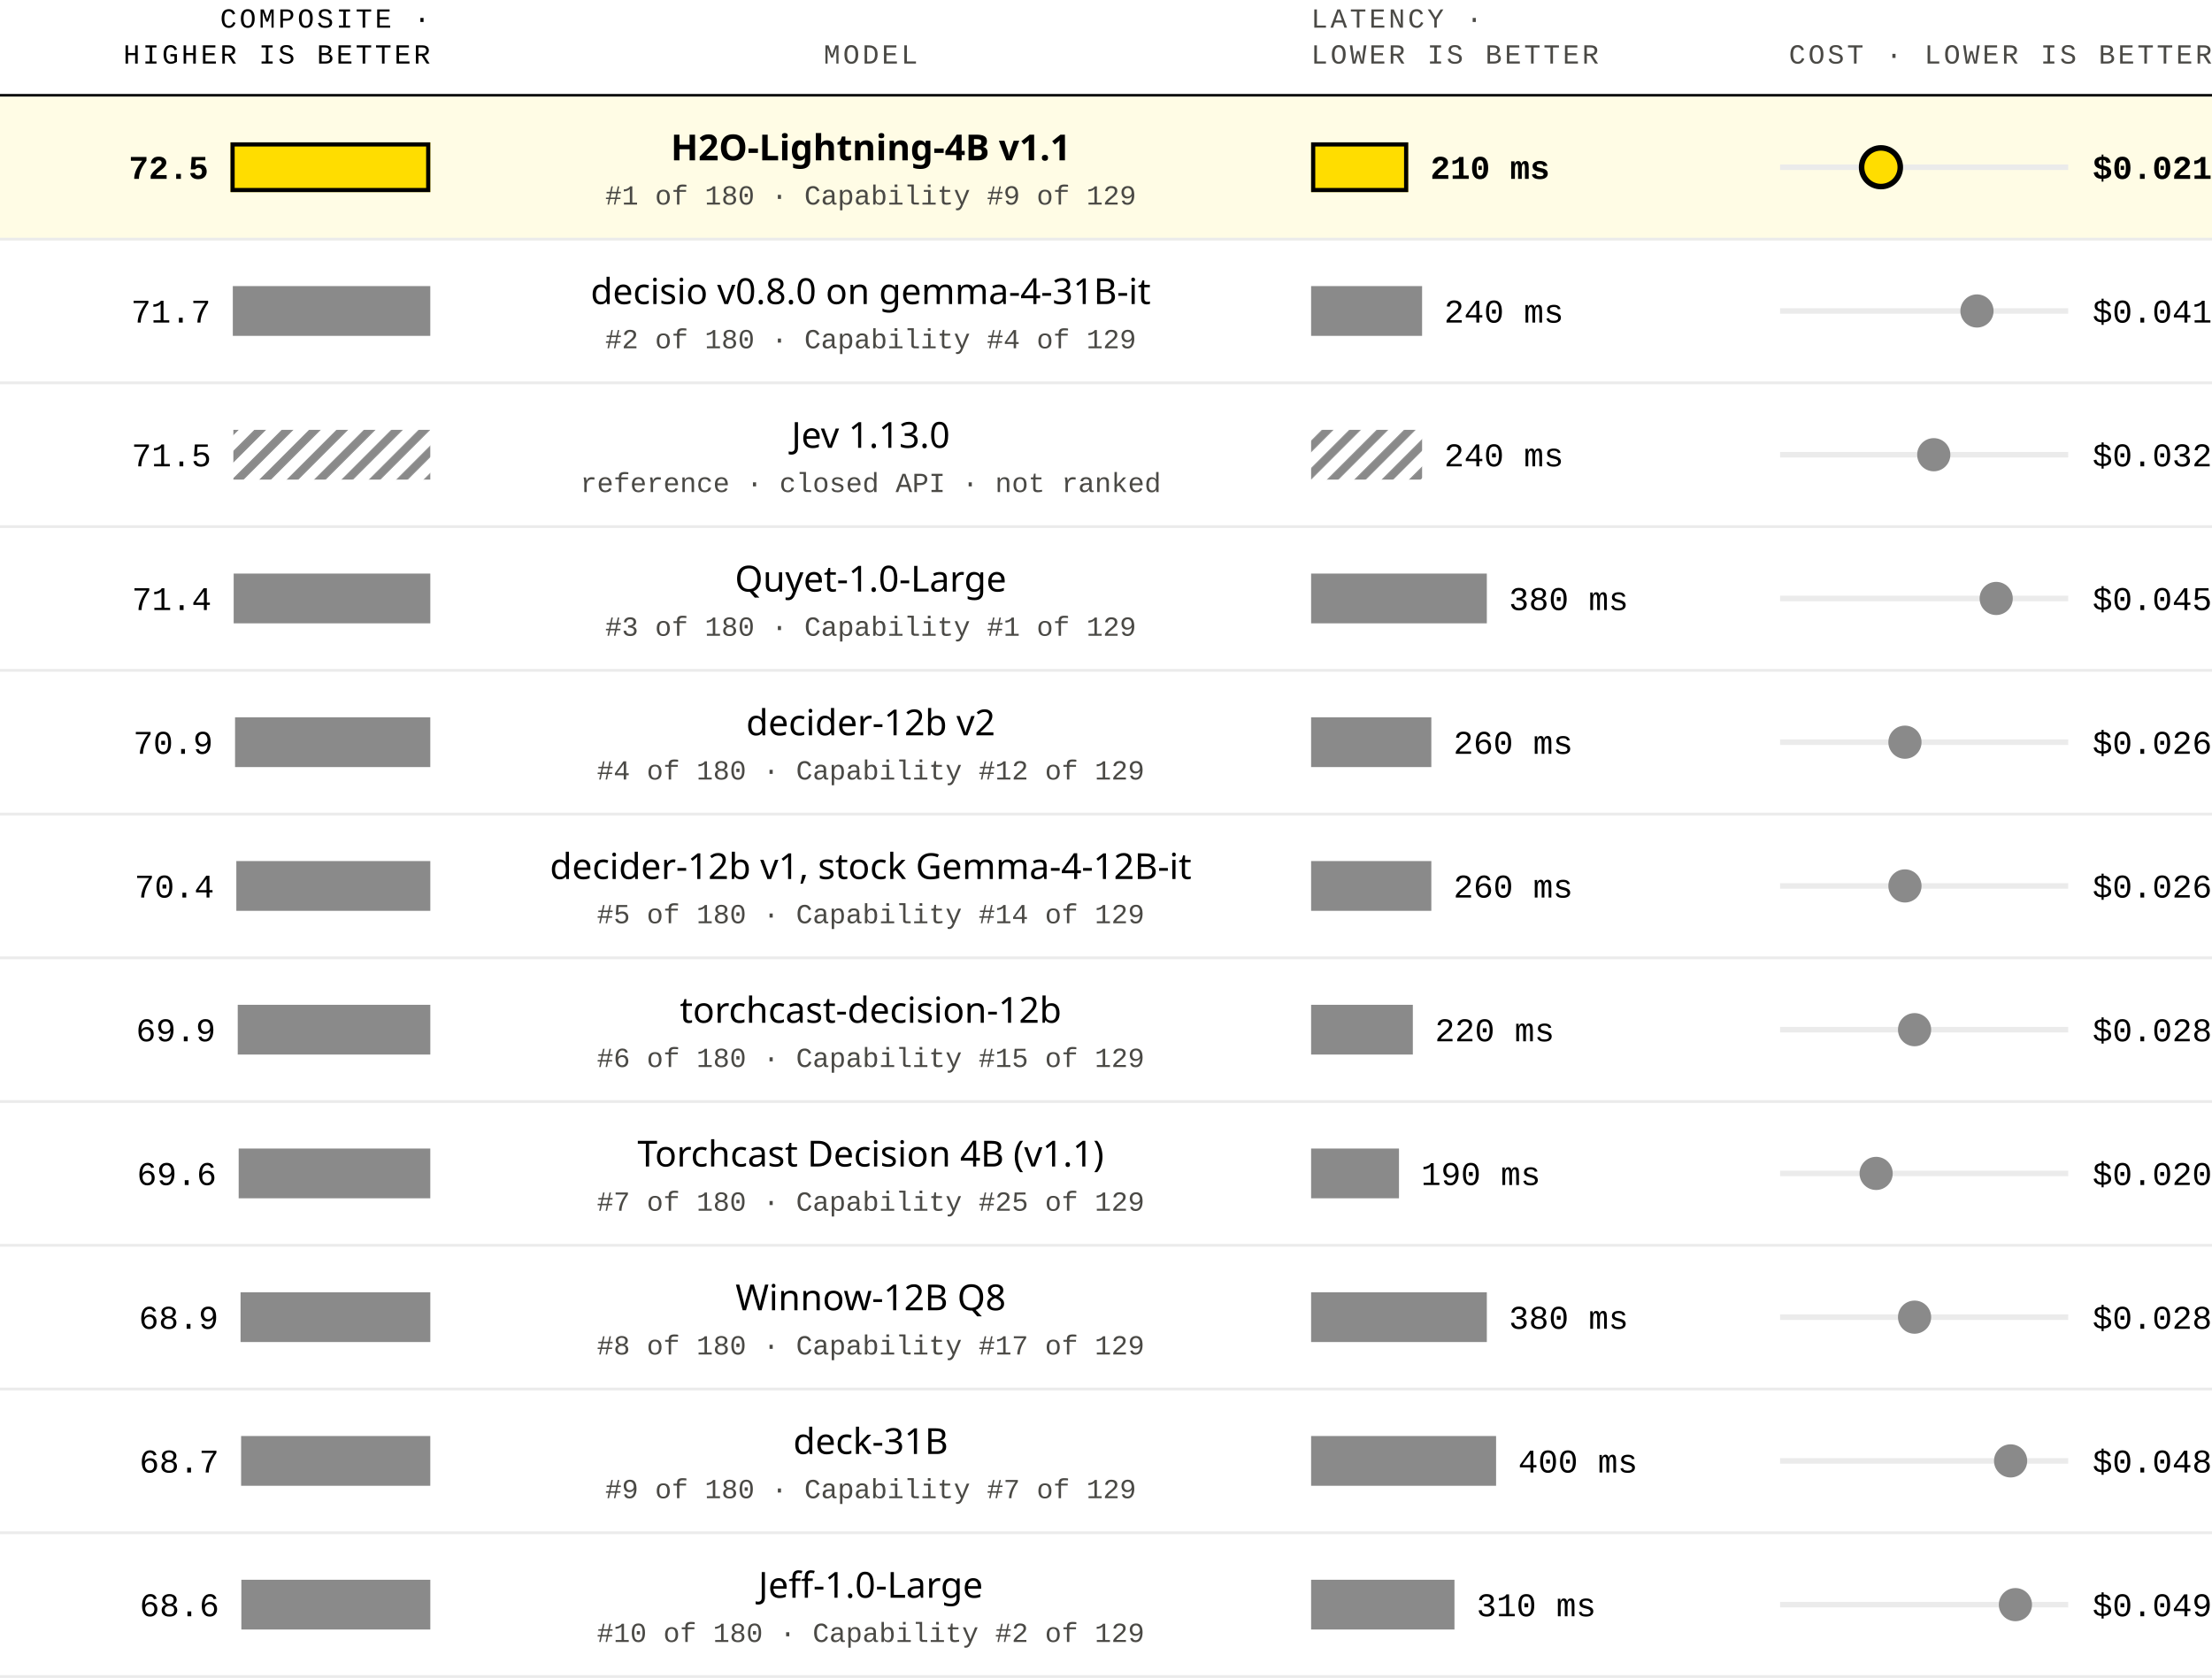
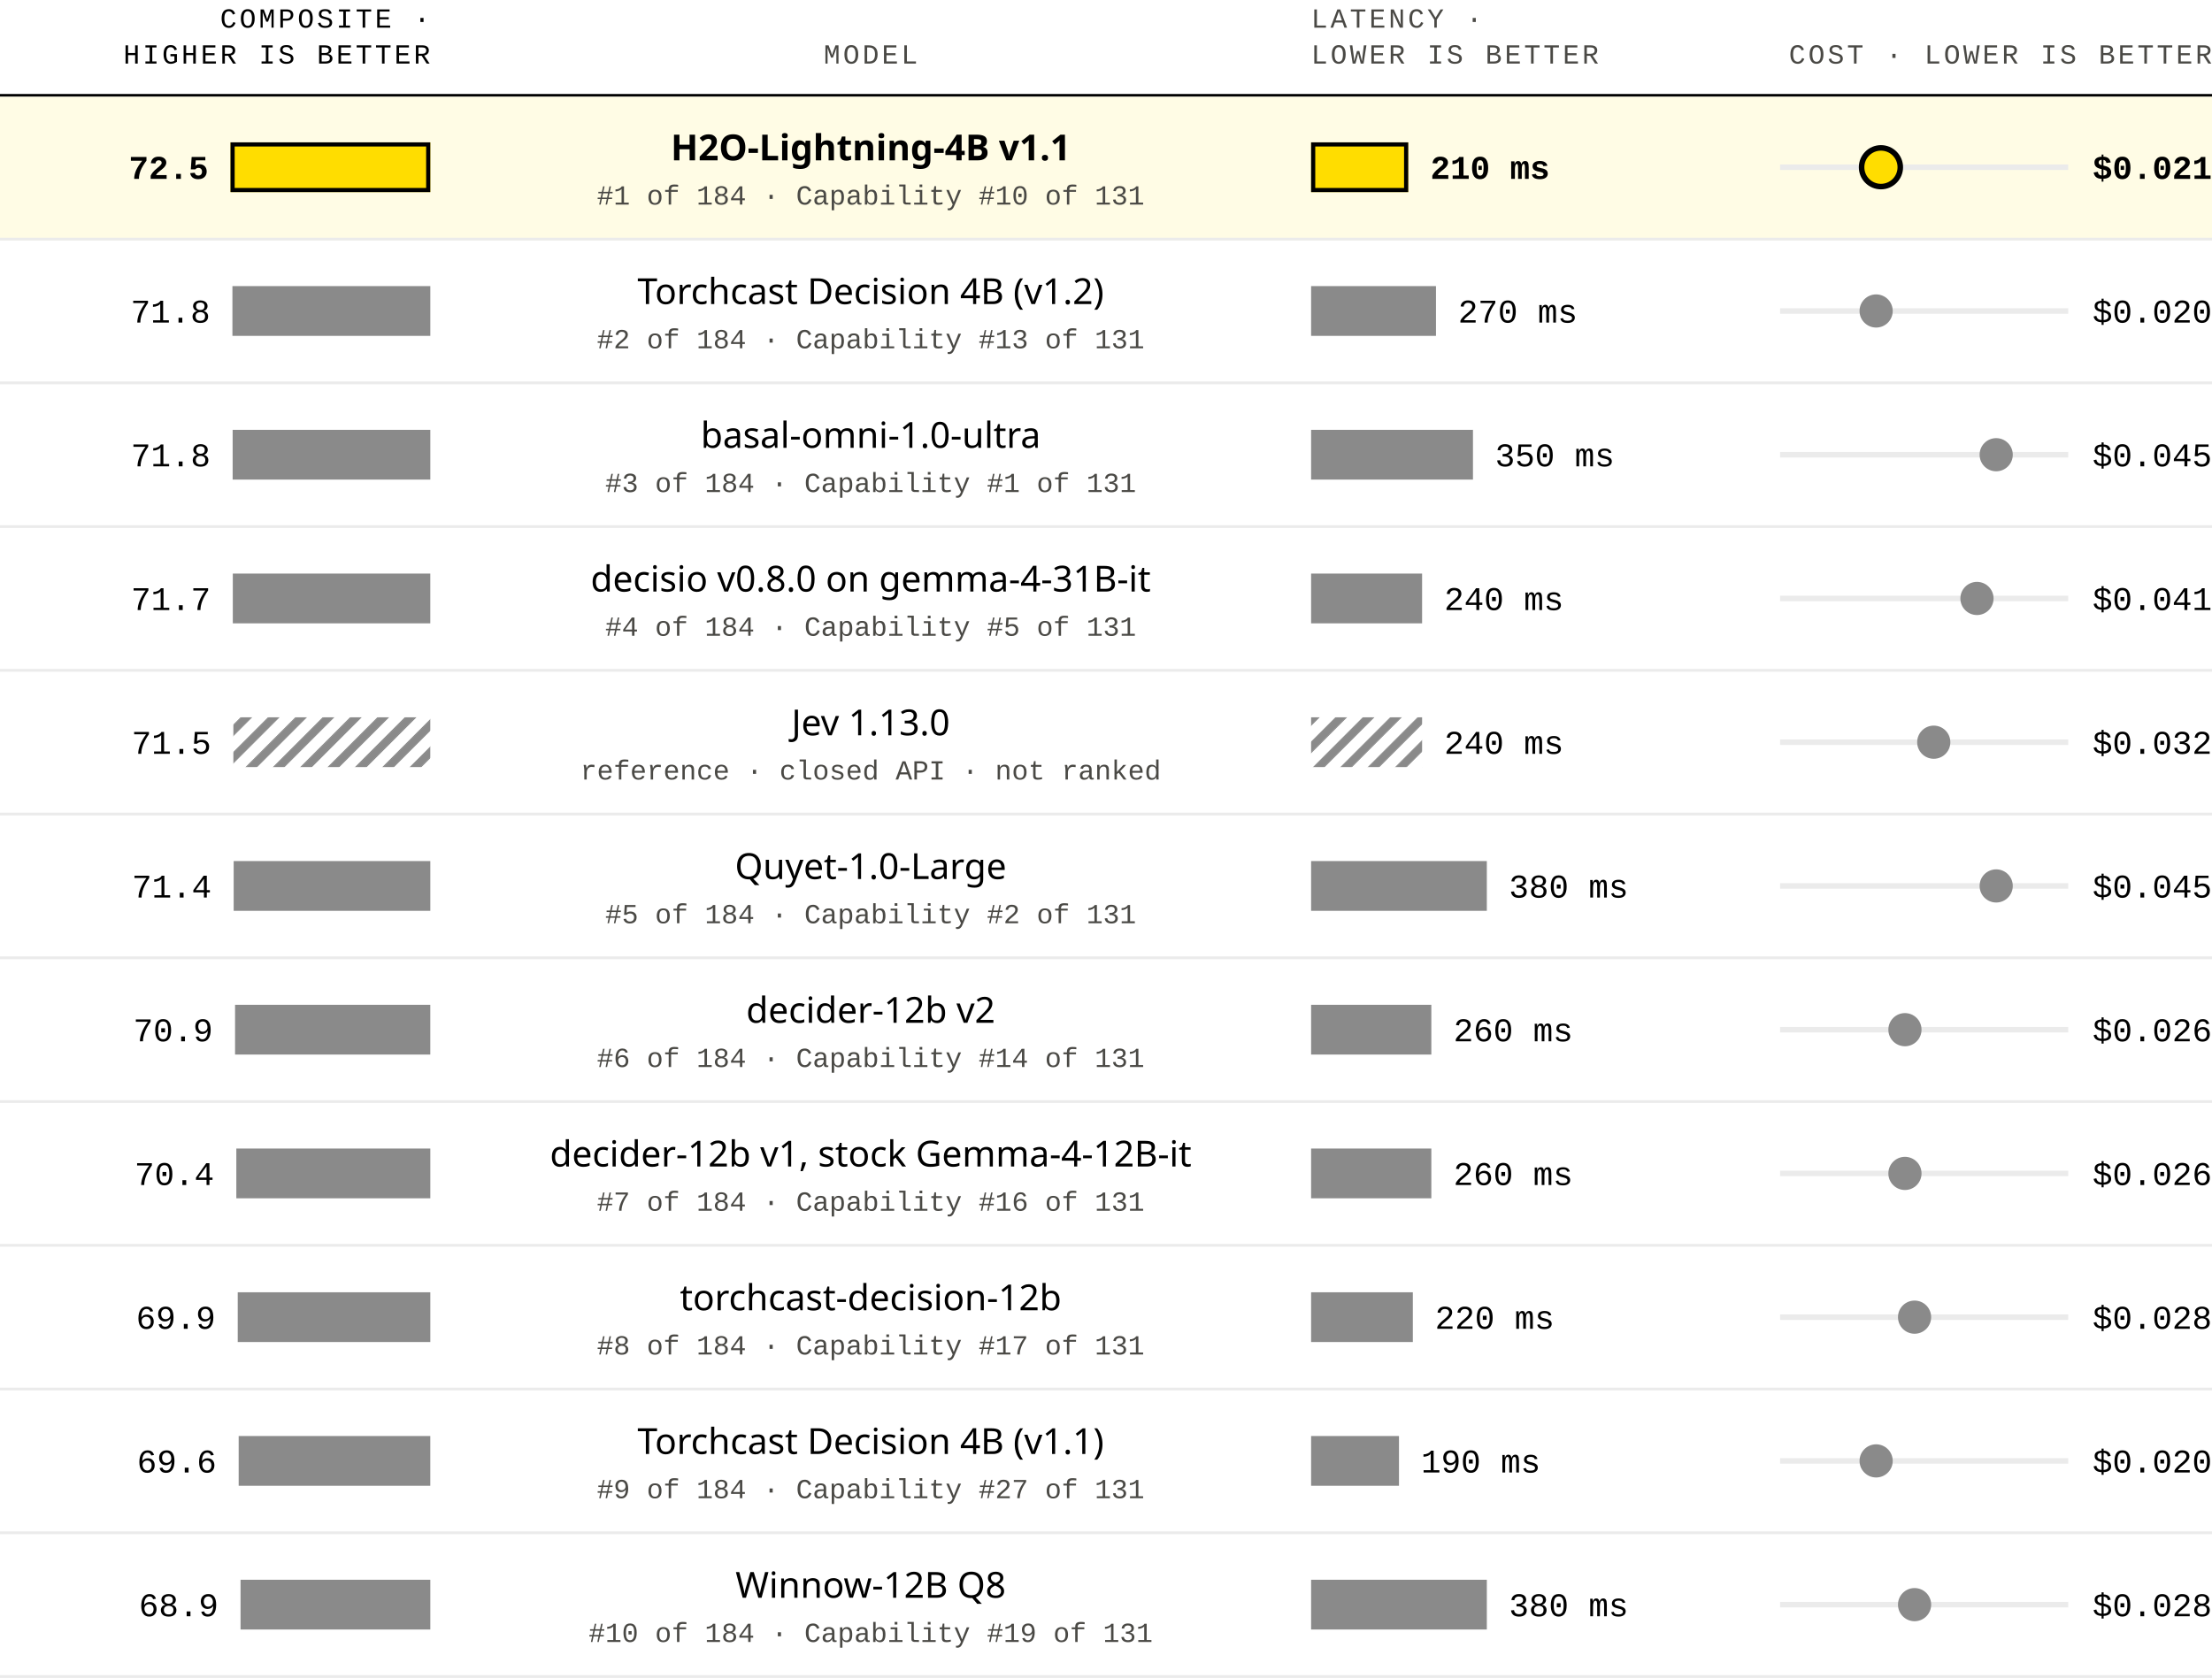
<svg xmlns="http://www.w3.org/2000/svg" width="800" height="607" viewBox="0 0 800 607">
  <style>text{font-family:-apple-system, BlinkMacSystemFont, "Segoe UI", "Noto Sans", Helvetica, Arial, sans-serif;font-size:13px;fill:#000000}.rank,.value,.comp,.lat,.cost{font-family:ui-monospace, SFMono-Regular, "SF Mono", Menlo, Consolas, "Liberation Mono", monospace;font-size:12px}.sub,.head{font-family:ui-monospace, SFMono-Regular, "SF Mono", Menlo, Consolas, "Liberation Mono", monospace;font-size:10px;fill:#4A4945}.head{letter-spacing:1px}.head.on{fill:#000000}text.h2o{font-weight:600}.gap{font-size:16px;fill:#666666}.band{fill:#FFFCE5}.bar,.dot,.hatch{fill:#8A8A8A}.bar.h2o,.dot.h2o{fill:#FFDD00}.dot.h2o{stroke:#000000;stroke-width:2}.bar.ref{fill:url(#hatch)}.rule,.track{fill:#EBEBEB}.top{fill:#000000}.ring{fill:none;stroke:#000000;stroke-width:1.5}</style>
  <defs>
    <pattern id="hatch" width="7" height="7" patternUnits="userSpaceOnUse" patternTransform="rotate(45)">
      <rect class="hatch" width="3" height="7" />
    </pattern>
  </defs>
  <g class="head">
    <text class="head on" x="155.62" y="10" text-anchor="end">COMPOSITE ·</text>
    <text class="head on" x="155.62" y="23" text-anchor="end">HIGHER IS BETTER</text>
    <text class="head" x="314.9" y="23" text-anchor="middle">MODEL</text>
    <text class="head" x="474.18" y="10">LATENCY ·</text>
    <text class="head" x="474.18" y="23">LOWER IS BETTER</text>
    <text class="head" x="800" y="23" text-anchor="end">COST · LOWER IS BETTER</text>
  </g>
  <rect class="top" x="0" y="34" width="800" height="1" />
  <g class="row h2o">
    <rect class="band" x="0" y="35" width="800" height="52" />
    <text class="comp h2o" x="75.37" y="64.7" text-anchor="end" data-src="jevbench/composite/h2o-lightning-4b#score">72.5</text>
    <rect class="bar h2o" x="83.37" y="51.5" width="72.25" height="18" />
    <rect class="ring" x="84.12" y="52.25" width="70.75" height="16.5" />
    <text class="name h2o" x="314.9" y="58" text-anchor="middle" data-src="jevbench/composite/h2o-lightning-4b#name">H2O-Lightning-4B v1.1</text>
    <text class="sub" x="314.9" y="74" text-anchor="middle">
-       <tspan data-src="jevbench/composite/h2o-lightning-4b#rank">#1</tspan> of <tspan data-src="jevbench/composite#n">180</tspan> · Capability <tspan data-src="jevbench/capability/h2o-lightning-4b#rank">#9</tspan> of <tspan data-src="jevbench/capability#n">129</tspan>
+       <tspan data-src="jevbench/composite/h2o-lightning-4b#rank">#1</tspan> of <tspan data-src="jevbench/composite#n">184</tspan> · Capability <tspan data-src="jevbench/capability/h2o-lightning-4b#rank">#10</tspan> of <tspan data-src="jevbench/capability#n">131</tspan>
    </text>
    <rect class="bar h2o" x="474.18" y="51.5" width="35.12" height="18" />
    <rect class="ring" x="474.93" y="52.25" width="33.62" height="16.5" />
    <text class="lat h2o" x="517.3" y="64.7" data-src="jevbench/composite/h2o-lightning-4b#latency_s">210 ms</text>
    <rect class="track" x="643.8" y="59.5" width="104.2" height="2" />
    <circle class="dot h2o" cx="680.27" cy="60.5" r="7" />
    <text class="cost h2o" x="800" y="64.7" text-anchor="end" data-src="jevbench/composite/h2o-lightning-4b#cost_per_1k_usd">$0.021</text>
    <rect class="rule" x="0" y="86" width="800" height="1" />
  </g>
  <g class="row">
-     <text class="comp" x="76.2" y="116.7" text-anchor="end" data-src="jevbench/composite/decisio-gemma-4-31b-v080#score">71.7</text>
-     <rect class="bar" x="84.2" y="103.5" width="71.42" height="18" />
-     <text class="name" x="314.9" y="110" text-anchor="middle" data-src="jevbench/composite/decisio-gemma-4-31b-v080#name">decisio v0.8.0 on gemma-4-31B-it</text>
+     <text class="comp" x="76.06" y="116.7" text-anchor="end" data-src="jevbench/composite/torchcast-decision-4b-v1.2#score">71.8</text>
+     <rect class="bar" x="84.06" y="103.5" width="71.57" height="18" />
+     <text class="name" x="314.9" y="110" text-anchor="middle" data-src="jevbench/composite/torchcast-decision-4b-v1.2#name">Torchcast Decision 4B (v1.2)</text>
    <text class="sub" x="314.9" y="126" text-anchor="middle">
-       <tspan data-src="jevbench/composite/decisio-gemma-4-31b-v080#rank">#2</tspan> of <tspan data-src="jevbench/composite#n">180</tspan> · Capability <tspan data-src="jevbench/capability/decisio-gemma-4-31b-v080#rank">#4</tspan> of <tspan data-src="jevbench/capability#n">129</tspan>
+       <tspan data-src="jevbench/composite/torchcast-decision-4b-v1.2#rank">#2</tspan> of <tspan data-src="jevbench/composite#n">184</tspan> · Capability <tspan data-src="jevbench/capability/torchcast-decision-4b-v1.2#rank">#13</tspan> of <tspan data-src="jevbench/capability#n">131</tspan>
    </text>
-     <rect class="bar" x="474.18" y="103.5" width="40.14" height="18" />
-     <text class="lat" x="522.31" y="116.7" data-src="jevbench/composite/decisio-gemma-4-31b-v080#latency_s">240 ms</text>
+     <rect class="bar" x="474.18" y="103.5" width="45.16" height="18" />
+     <text class="lat" x="527.33" y="116.7" data-src="jevbench/composite/torchcast-decision-4b-v1.2#latency_s">270 ms</text>
    <rect class="track" x="643.8" y="111.5" width="104.2" height="2" />
-     <circle class="dot" cx="715" cy="112.5" r="6" />
-     <text class="cost" x="800" y="116.7" text-anchor="end" data-src="jevbench/composite/decisio-gemma-4-31b-v080#cost_per_1k_usd">$0.041</text>
+     <circle class="dot" cx="678.53" cy="112.5" r="6" />
+     <text class="cost" x="800" y="116.7" text-anchor="end" data-src="jevbench/composite/torchcast-decision-4b-v1.2#cost_per_1k_usd">$0.020</text>
    <rect class="rule" x="0" y="138" width="800" height="1" />
  </g>
-   <g class="row ref">
-     <text class="comp" x="76.4" y="168.7" text-anchor="end" data-src="jevbench/composite/jev-1.13.0#score">71.5</text>
-     <rect class="bar ref" x="84.4" y="155.5" width="71.22" height="18" />
-     <text class="name" x="314.9" y="162" text-anchor="middle" data-src="jevbench/composite/jev-1.13.0#name">Jev 1.13.0</text>
-     <text class="sub" x="314.9" y="178" text-anchor="middle">reference · closed API · not ranked</text>
-     <rect class="bar ref" x="474.18" y="155.5" width="40.14" height="18" />
-     <text class="lat" x="522.31" y="168.7" data-src="jevbench/composite/jev-1.13.0#latency_s">240 ms</text>
+   <g class="row">
+     <text class="comp" x="76.14" y="168.7" text-anchor="end" data-src="jevbench/composite/basal-omni-1.0-ultra#score">71.8</text>
+     <rect class="bar" x="84.14" y="155.5" width="71.49" height="18" />
+     <text class="name" x="314.9" y="162" text-anchor="middle" data-src="jevbench/composite/basal-omni-1.0-ultra#name">basal-omni-1.0-ultra</text>
+     <text class="sub" x="314.9" y="178" text-anchor="middle">
+       <tspan data-src="jevbench/composite/basal-omni-1.0-ultra#rank">#3</tspan> of <tspan data-src="jevbench/composite#n">184</tspan> · Capability <tspan data-src="jevbench/capability/basal-omni-1.0-ultra#rank">#1</tspan> of <tspan data-src="jevbench/capability#n">131</tspan>
+     </text>
+     <rect class="bar" x="474.18" y="155.5" width="58.54" height="18" />
+     <text class="lat" x="540.71" y="168.7" data-src="jevbench/composite/basal-omni-1.0-ultra#latency_s">350 ms</text>
    <rect class="track" x="643.8" y="163.5" width="104.2" height="2" />
-     <circle class="dot" cx="699.37" cy="164.5" r="6" />
-     <text class="cost" x="800" y="168.7" text-anchor="end" data-src="jevbench/composite/jev-1.13.0#cost_per_1k_usd">$0.032</text>
+     <circle class="dot" cx="721.95" cy="164.5" r="6" />
+     <text class="cost" x="800" y="168.7" text-anchor="end" data-src="jevbench/composite/basal-omni-1.0-ultra#cost_per_1k_usd">$0.045</text>
    <rect class="rule" x="0" y="190" width="800" height="1" />
  </g>
  <g class="row">
-     <text class="comp" x="76.51" y="220.7" text-anchor="end" data-src="jevbench/composite/quyet-1-0-large#score">71.4</text>
-     <rect class="bar" x="84.51" y="207.5" width="71.12" height="18" />
-     <text class="name" x="314.9" y="214" text-anchor="middle" data-src="jevbench/composite/quyet-1-0-large#name">Quyet-1.0-Large</text>
+     <text class="comp" x="76.2" y="220.7" text-anchor="end" data-src="jevbench/composite/decisio-gemma-4-31b-v080#score">71.7</text>
+     <rect class="bar" x="84.2" y="207.5" width="71.42" height="18" />
+     <text class="name" x="314.9" y="214" text-anchor="middle" data-src="jevbench/composite/decisio-gemma-4-31b-v080#name">decisio v0.8.0 on gemma-4-31B-it</text>
    <text class="sub" x="314.9" y="230" text-anchor="middle">
-       <tspan data-src="jevbench/composite/quyet-1-0-large#rank">#3</tspan> of <tspan data-src="jevbench/composite#n">180</tspan> · Capability <tspan data-src="jevbench/capability/quyet-1-0-large#rank">#1</tspan> of <tspan data-src="jevbench/capability#n">129</tspan>
+       <tspan data-src="jevbench/composite/decisio-gemma-4-31b-v080#rank">#4</tspan> of <tspan data-src="jevbench/composite#n">184</tspan> · Capability <tspan data-src="jevbench/capability/decisio-gemma-4-31b-v080#rank">#5</tspan> of <tspan data-src="jevbench/capability#n">131</tspan>
    </text>
-     <rect class="bar" x="474.18" y="207.5" width="63.55" height="18" />
-     <text class="lat" x="545.73" y="220.7" data-src="jevbench/composite/quyet-1-0-large#latency_s">380 ms</text>
+     <rect class="bar" x="474.18" y="207.5" width="40.14" height="18" />
+     <text class="lat" x="522.31" y="220.7" data-src="jevbench/composite/decisio-gemma-4-31b-v080#latency_s">240 ms</text>
    <rect class="track" x="643.8" y="215.5" width="104.2" height="2" />
-     <circle class="dot" cx="721.95" cy="216.5" r="6" />
-     <text class="cost" x="800" y="220.7" text-anchor="end" data-src="jevbench/composite/quyet-1-0-large#cost_per_1k_usd">$0.045</text>
+     <circle class="dot" cx="715" cy="216.5" r="6" />
+     <text class="cost" x="800" y="220.7" text-anchor="end" data-src="jevbench/composite/decisio-gemma-4-31b-v080#cost_per_1k_usd">$0.041</text>
    <rect class="rule" x="0" y="242" width="800" height="1" />
  </g>
-   <g class="row">
-     <text class="comp" x="77.01" y="272.7" text-anchor="end" data-src="jevbench/composite/decider-12b#score">70.9</text>
-     <rect class="bar" x="85.01" y="259.5" width="70.61" height="18" />
-     <text class="name" x="314.9" y="266" text-anchor="middle" data-src="jevbench/composite/decider-12b#name">decider-12b v2</text>
-     <text class="sub" x="314.9" y="282" text-anchor="middle">
-       <tspan data-src="jevbench/composite/decider-12b#rank">#4</tspan> of <tspan data-src="jevbench/composite#n">180</tspan> · Capability <tspan data-src="jevbench/capability/decider-12b#rank">#12</tspan> of <tspan data-src="jevbench/capability#n">129</tspan>
-     </text>
-     <rect class="bar" x="474.18" y="259.5" width="43.48" height="18" />
-     <text class="lat" x="525.66" y="272.7" data-src="jevbench/composite/decider-12b#latency_s">260 ms</text>
+   <g class="row ref">
+     <text class="comp" x="76.4" y="272.7" text-anchor="end" data-src="jevbench/composite/jev-1.13.0#score">71.5</text>
+     <rect class="bar ref" x="84.4" y="259.5" width="71.22" height="18" />
+     <text class="name" x="314.9" y="266" text-anchor="middle" data-src="jevbench/composite/jev-1.13.0#name">Jev 1.13.0</text>
+     <text class="sub" x="314.9" y="282" text-anchor="middle">reference · closed API · not ranked</text>
+     <rect class="bar ref" x="474.18" y="259.5" width="40.14" height="18" />
+     <text class="lat" x="522.31" y="272.7" data-src="jevbench/composite/jev-1.13.0#latency_s">240 ms</text>
    <rect class="track" x="643.8" y="267.5" width="104.2" height="2" />
-     <circle class="dot" cx="688.95" cy="268.5" r="6" />
-     <text class="cost" x="800" y="272.7" text-anchor="end" data-src="jevbench/composite/decider-12b#cost_per_1k_usd">$0.026</text>
+     <circle class="dot" cx="699.37" cy="268.5" r="6" />
+     <text class="cost" x="800" y="272.7" text-anchor="end" data-src="jevbench/composite/jev-1.13.0#cost_per_1k_usd">$0.032</text>
    <rect class="rule" x="0" y="294" width="800" height="1" />
  </g>
  <g class="row">
-     <text class="comp" x="77.47" y="324.7" text-anchor="end" data-src="jevbench/composite/decider-12b-v1#score">70.4</text>
-     <rect class="bar" x="85.47" y="311.5" width="70.16" height="18" />
-     <text class="name" x="314.9" y="318" text-anchor="middle" data-src="jevbench/composite/decider-12b-v1#name">decider-12b v1, stock Gemma-4-12B-it</text>
+     <text class="comp" x="76.51" y="324.7" text-anchor="end" data-src="jevbench/composite/quyet-1-0-large#score">71.4</text>
+     <rect class="bar" x="84.51" y="311.5" width="71.12" height="18" />
+     <text class="name" x="314.9" y="318" text-anchor="middle" data-src="jevbench/composite/quyet-1-0-large#name">Quyet-1.0-Large</text>
    <text class="sub" x="314.9" y="334" text-anchor="middle">
-       <tspan data-src="jevbench/composite/decider-12b-v1#rank">#5</tspan> of <tspan data-src="jevbench/composite#n">180</tspan> · Capability <tspan data-src="jevbench/capability/decider-12b-v1#rank">#14</tspan> of <tspan data-src="jevbench/capability#n">129</tspan>
+       <tspan data-src="jevbench/composite/quyet-1-0-large#rank">#5</tspan> of <tspan data-src="jevbench/composite#n">184</tspan> · Capability <tspan data-src="jevbench/capability/quyet-1-0-large#rank">#2</tspan> of <tspan data-src="jevbench/capability#n">131</tspan>
    </text>
-     <rect class="bar" x="474.18" y="311.5" width="43.48" height="18" />
-     <text class="lat" x="525.66" y="324.7" data-src="jevbench/composite/decider-12b-v1#latency_s">260 ms</text>
+     <rect class="bar" x="474.18" y="311.5" width="63.55" height="18" />
+     <text class="lat" x="545.73" y="324.7" data-src="jevbench/composite/quyet-1-0-large#latency_s">380 ms</text>
    <rect class="track" x="643.8" y="319.5" width="104.2" height="2" />
-     <circle class="dot" cx="688.95" cy="320.5" r="6" />
-     <text class="cost" x="800" y="324.7" text-anchor="end" data-src="jevbench/composite/decider-12b-v1#cost_per_1k_usd">$0.026</text>
+     <circle class="dot" cx="721.95" cy="320.5" r="6" />
+     <text class="cost" x="800" y="324.7" text-anchor="end" data-src="jevbench/composite/quyet-1-0-large#cost_per_1k_usd">$0.045</text>
    <rect class="rule" x="0" y="346" width="800" height="1" />
  </g>
  <g class="row">
-     <text class="comp" x="77.98" y="376.7" text-anchor="end" data-src="jevbench/composite/torchcast-decision-12b#score">69.9</text>
-     <rect class="bar" x="85.98" y="363.5" width="69.65" height="18" />
-     <text class="name" x="314.9" y="370" text-anchor="middle" data-src="jevbench/composite/torchcast-decision-12b#name">torchcast-decision-12b</text>
+     <text class="comp" x="77.01" y="376.7" text-anchor="end" data-src="jevbench/composite/decider-12b#score">70.9</text>
+     <rect class="bar" x="85.01" y="363.5" width="70.61" height="18" />
+     <text class="name" x="314.9" y="370" text-anchor="middle" data-src="jevbench/composite/decider-12b#name">decider-12b v2</text>
    <text class="sub" x="314.9" y="386" text-anchor="middle">
-       <tspan data-src="jevbench/composite/torchcast-decision-12b#rank">#6</tspan> of <tspan data-src="jevbench/composite#n">180</tspan> · Capability <tspan data-src="jevbench/capability/torchcast-decision-12b#rank">#15</tspan> of <tspan data-src="jevbench/capability#n">129</tspan>
+       <tspan data-src="jevbench/composite/decider-12b#rank">#6</tspan> of <tspan data-src="jevbench/composite#n">184</tspan> · Capability <tspan data-src="jevbench/capability/decider-12b#rank">#14</tspan> of <tspan data-src="jevbench/capability#n">131</tspan>
    </text>
-     <rect class="bar" x="474.18" y="363.5" width="36.79" height="18" />
-     <text class="lat" x="518.97" y="376.7" data-src="jevbench/composite/torchcast-decision-12b#latency_s">220 ms</text>
+     <rect class="bar" x="474.18" y="363.5" width="43.48" height="18" />
+     <text class="lat" x="525.66" y="376.7" data-src="jevbench/composite/decider-12b#latency_s">260 ms</text>
    <rect class="track" x="643.8" y="371.5" width="104.2" height="2" />
-     <circle class="dot" cx="692.43" cy="372.5" r="6" />
-     <text class="cost" x="800" y="376.7" text-anchor="end" data-src="jevbench/composite/torchcast-decision-12b#cost_per_1k_usd">$0.028</text>
+     <circle class="dot" cx="688.95" cy="372.5" r="6" />
+     <text class="cost" x="800" y="376.7" text-anchor="end" data-src="jevbench/composite/decider-12b#cost_per_1k_usd">$0.026</text>
    <rect class="rule" x="0" y="398" width="800" height="1" />
  </g>
  <g class="row">
-     <text class="comp" x="78.32" y="428.7" text-anchor="end" data-src="jevbench/composite/torchcast-decision-4b-v1.1#score">69.6</text>
-     <rect class="bar" x="86.32" y="415.5" width="69.3" height="18" />
-     <text class="name" x="314.9" y="422" text-anchor="middle" data-src="jevbench/composite/torchcast-decision-4b-v1.1#name">Torchcast Decision 4B (v1.1)</text>
+     <text class="comp" x="77.47" y="428.7" text-anchor="end" data-src="jevbench/composite/decider-12b-v1#score">70.4</text>
+     <rect class="bar" x="85.47" y="415.5" width="70.16" height="18" />
+     <text class="name" x="314.9" y="422" text-anchor="middle" data-src="jevbench/composite/decider-12b-v1#name">decider-12b v1, stock Gemma-4-12B-it</text>
    <text class="sub" x="314.9" y="438" text-anchor="middle">
-       <tspan data-src="jevbench/composite/torchcast-decision-4b-v1.1#rank">#7</tspan> of <tspan data-src="jevbench/composite#n">180</tspan> · Capability <tspan data-src="jevbench/capability/torchcast-decision-4b-v1.1#rank">#25</tspan> of <tspan data-src="jevbench/capability#n">129</tspan>
+       <tspan data-src="jevbench/composite/decider-12b-v1#rank">#7</tspan> of <tspan data-src="jevbench/composite#n">184</tspan> · Capability <tspan data-src="jevbench/capability/decider-12b-v1#rank">#16</tspan> of <tspan data-src="jevbench/capability#n">131</tspan>
    </text>
-     <rect class="bar" x="474.18" y="415.5" width="31.78" height="18" />
-     <text class="lat" x="513.95" y="428.7" data-src="jevbench/composite/torchcast-decision-4b-v1.1#latency_s">190 ms</text>
+     <rect class="bar" x="474.18" y="415.5" width="43.48" height="18" />
+     <text class="lat" x="525.66" y="428.7" data-src="jevbench/composite/decider-12b-v1#latency_s">260 ms</text>
    <rect class="track" x="643.8" y="423.5" width="104.2" height="2" />
-     <circle class="dot" cx="678.53" cy="424.5" r="6" />
-     <text class="cost" x="800" y="428.7" text-anchor="end" data-src="jevbench/composite/torchcast-decision-4b-v1.1#cost_per_1k_usd">$0.020</text>
+     <circle class="dot" cx="688.95" cy="424.5" r="6" />
+     <text class="cost" x="800" y="428.7" text-anchor="end" data-src="jevbench/composite/decider-12b-v1#cost_per_1k_usd">$0.026</text>
    <rect class="rule" x="0" y="450" width="800" height="1" />
  </g>
  <g class="row">
-     <text class="comp" x="79" y="480.7" text-anchor="end" data-src="jevbench/composite/winnow-12b#score">68.9</text>
-     <rect class="bar" x="87" y="467.5" width="68.63" height="18" />
-     <text class="name" x="314.9" y="474" text-anchor="middle" data-src="jevbench/composite/winnow-12b#name">Winnow-12B Q8</text>
+     <text class="comp" x="77.98" y="480.7" text-anchor="end" data-src="jevbench/composite/torchcast-decision-12b#score">69.9</text>
+     <rect class="bar" x="85.98" y="467.5" width="69.65" height="18" />
+     <text class="name" x="314.9" y="474" text-anchor="middle" data-src="jevbench/composite/torchcast-decision-12b#name">torchcast-decision-12b</text>
    <text class="sub" x="314.9" y="490" text-anchor="middle">
-       <tspan data-src="jevbench/composite/winnow-12b#rank">#8</tspan> of <tspan data-src="jevbench/composite#n">180</tspan> · Capability <tspan data-src="jevbench/capability/winnow-12b#rank">#17</tspan> of <tspan data-src="jevbench/capability#n">129</tspan>
+       <tspan data-src="jevbench/composite/torchcast-decision-12b#rank">#8</tspan> of <tspan data-src="jevbench/composite#n">184</tspan> · Capability <tspan data-src="jevbench/capability/torchcast-decision-12b#rank">#17</tspan> of <tspan data-src="jevbench/capability#n">131</tspan>
    </text>
-     <rect class="bar" x="474.18" y="467.5" width="63.55" height="18" />
-     <text class="lat" x="545.73" y="480.7" data-src="jevbench/composite/winnow-12b#latency_s">380 ms</text>
+     <rect class="bar" x="474.18" y="467.5" width="36.79" height="18" />
+     <text class="lat" x="518.97" y="480.7" data-src="jevbench/composite/torchcast-decision-12b#latency_s">220 ms</text>
    <rect class="track" x="643.8" y="475.5" width="104.2" height="2" />
    <circle class="dot" cx="692.43" cy="476.5" r="6" />
-     <text class="cost" x="800" y="480.7" text-anchor="end" data-src="jevbench/composite/winnow-12b#cost_per_1k_usd">$0.028</text>
+     <text class="cost" x="800" y="480.7" text-anchor="end" data-src="jevbench/composite/torchcast-decision-12b#cost_per_1k_usd">$0.028</text>
    <rect class="rule" x="0" y="502" width="800" height="1" />
  </g>
  <g class="row">
-     <text class="comp" x="79.2" y="532.7" text-anchor="end" data-src="jevbench/composite/deck31b#score">68.7</text>
-     <rect class="bar" x="87.2" y="519.5" width="68.42" height="18" />
-     <text class="name" x="314.9" y="526" text-anchor="middle" data-src="jevbench/composite/deck31b#name">deck-31B</text>
+     <text class="comp" x="78.32" y="532.7" text-anchor="end" data-src="jevbench/composite/torchcast-decision-4b-v1.1#score">69.6</text>
+     <rect class="bar" x="86.32" y="519.5" width="69.3" height="18" />
+     <text class="name" x="314.9" y="526" text-anchor="middle" data-src="jevbench/composite/torchcast-decision-4b-v1.1#name">Torchcast Decision 4B (v1.1)</text>
    <text class="sub" x="314.9" y="542" text-anchor="middle">
-       <tspan data-src="jevbench/composite/deck31b#rank">#9</tspan> of <tspan data-src="jevbench/composite#n">180</tspan> · Capability <tspan data-src="jevbench/capability/deck31b#rank">#7</tspan> of <tspan data-src="jevbench/capability#n">129</tspan>
+       <tspan data-src="jevbench/composite/torchcast-decision-4b-v1.1#rank">#9</tspan> of <tspan data-src="jevbench/composite#n">184</tspan> · Capability <tspan data-src="jevbench/capability/torchcast-decision-4b-v1.1#rank">#27</tspan> of <tspan data-src="jevbench/capability#n">131</tspan>
    </text>
-     <rect class="bar" x="474.18" y="519.5" width="66.9" height="18" />
-     <text class="lat" x="549.07" y="532.7" data-src="jevbench/composite/deck31b#latency_s">400 ms</text>
+     <rect class="bar" x="474.18" y="519.5" width="31.78" height="18" />
+     <text class="lat" x="513.95" y="532.7" data-src="jevbench/composite/torchcast-decision-4b-v1.1#latency_s">190 ms</text>
    <rect class="track" x="643.8" y="527.5" width="104.2" height="2" />
-     <circle class="dot" cx="727.16" cy="528.5" r="6" />
-     <text class="cost" x="800" y="532.7" text-anchor="end" data-src="jevbench/composite/deck31b#cost_per_1k_usd">$0.048</text>
+     <circle class="dot" cx="678.53" cy="528.5" r="6" />
+     <text class="cost" x="800" y="532.7" text-anchor="end" data-src="jevbench/composite/torchcast-decision-4b-v1.1#cost_per_1k_usd">$0.020</text>
    <rect class="rule" x="0" y="554" width="800" height="1" />
  </g>
  <g class="row">
-     <text class="comp" x="79.29" y="584.7" text-anchor="end" data-src="jevbench/composite/jeff_1_0_large#score">68.6</text>
-     <rect class="bar" x="87.29" y="571.5" width="68.34" height="18" />
-     <text class="name" x="314.9" y="578" text-anchor="middle" data-src="jevbench/composite/jeff_1_0_large#name">Jeff-1.0-Large</text>
+     <text class="comp" x="79" y="584.7" text-anchor="end" data-src="jevbench/composite/winnow-12b#score">68.9</text>
+     <rect class="bar" x="87" y="571.5" width="68.63" height="18" />
+     <text class="name" x="314.9" y="578" text-anchor="middle" data-src="jevbench/composite/winnow-12b#name">Winnow-12B Q8</text>
    <text class="sub" x="314.9" y="594" text-anchor="middle">
-       <tspan data-src="jevbench/composite/jeff_1_0_large#rank">#10</tspan> of <tspan data-src="jevbench/composite#n">180</tspan> · Capability <tspan data-src="jevbench/capability/jeff_1_0_large#rank">#2</tspan> of <tspan data-src="jevbench/capability#n">129</tspan>
+       <tspan data-src="jevbench/composite/winnow-12b#rank">#10</tspan> of <tspan data-src="jevbench/composite#n">184</tspan> · Capability <tspan data-src="jevbench/capability/winnow-12b#rank">#19</tspan> of <tspan data-src="jevbench/capability#n">131</tspan>
    </text>
-     <rect class="bar" x="474.18" y="571.5" width="51.85" height="18" />
-     <text class="lat" x="534.02" y="584.7" data-src="jevbench/composite/jeff_1_0_large#latency_s">310 ms</text>
+     <rect class="bar" x="474.18" y="571.5" width="63.55" height="18" />
+     <text class="lat" x="545.73" y="584.7" data-src="jevbench/composite/winnow-12b#latency_s">380 ms</text>
    <rect class="track" x="643.8" y="579.5" width="104.2" height="2" />
-     <circle class="dot" cx="728.9" cy="580.5" r="6" />
-     <text class="cost" x="800" y="584.7" text-anchor="end" data-src="jevbench/composite/jeff_1_0_large#cost_per_1k_usd">$0.049</text>
+     <circle class="dot" cx="692.43" cy="580.5" r="6" />
+     <text class="cost" x="800" y="584.7" text-anchor="end" data-src="jevbench/composite/winnow-12b#cost_per_1k_usd">$0.028</text>
    <rect class="rule" x="0" y="606" width="800" height="1" />
  </g>
</svg>
